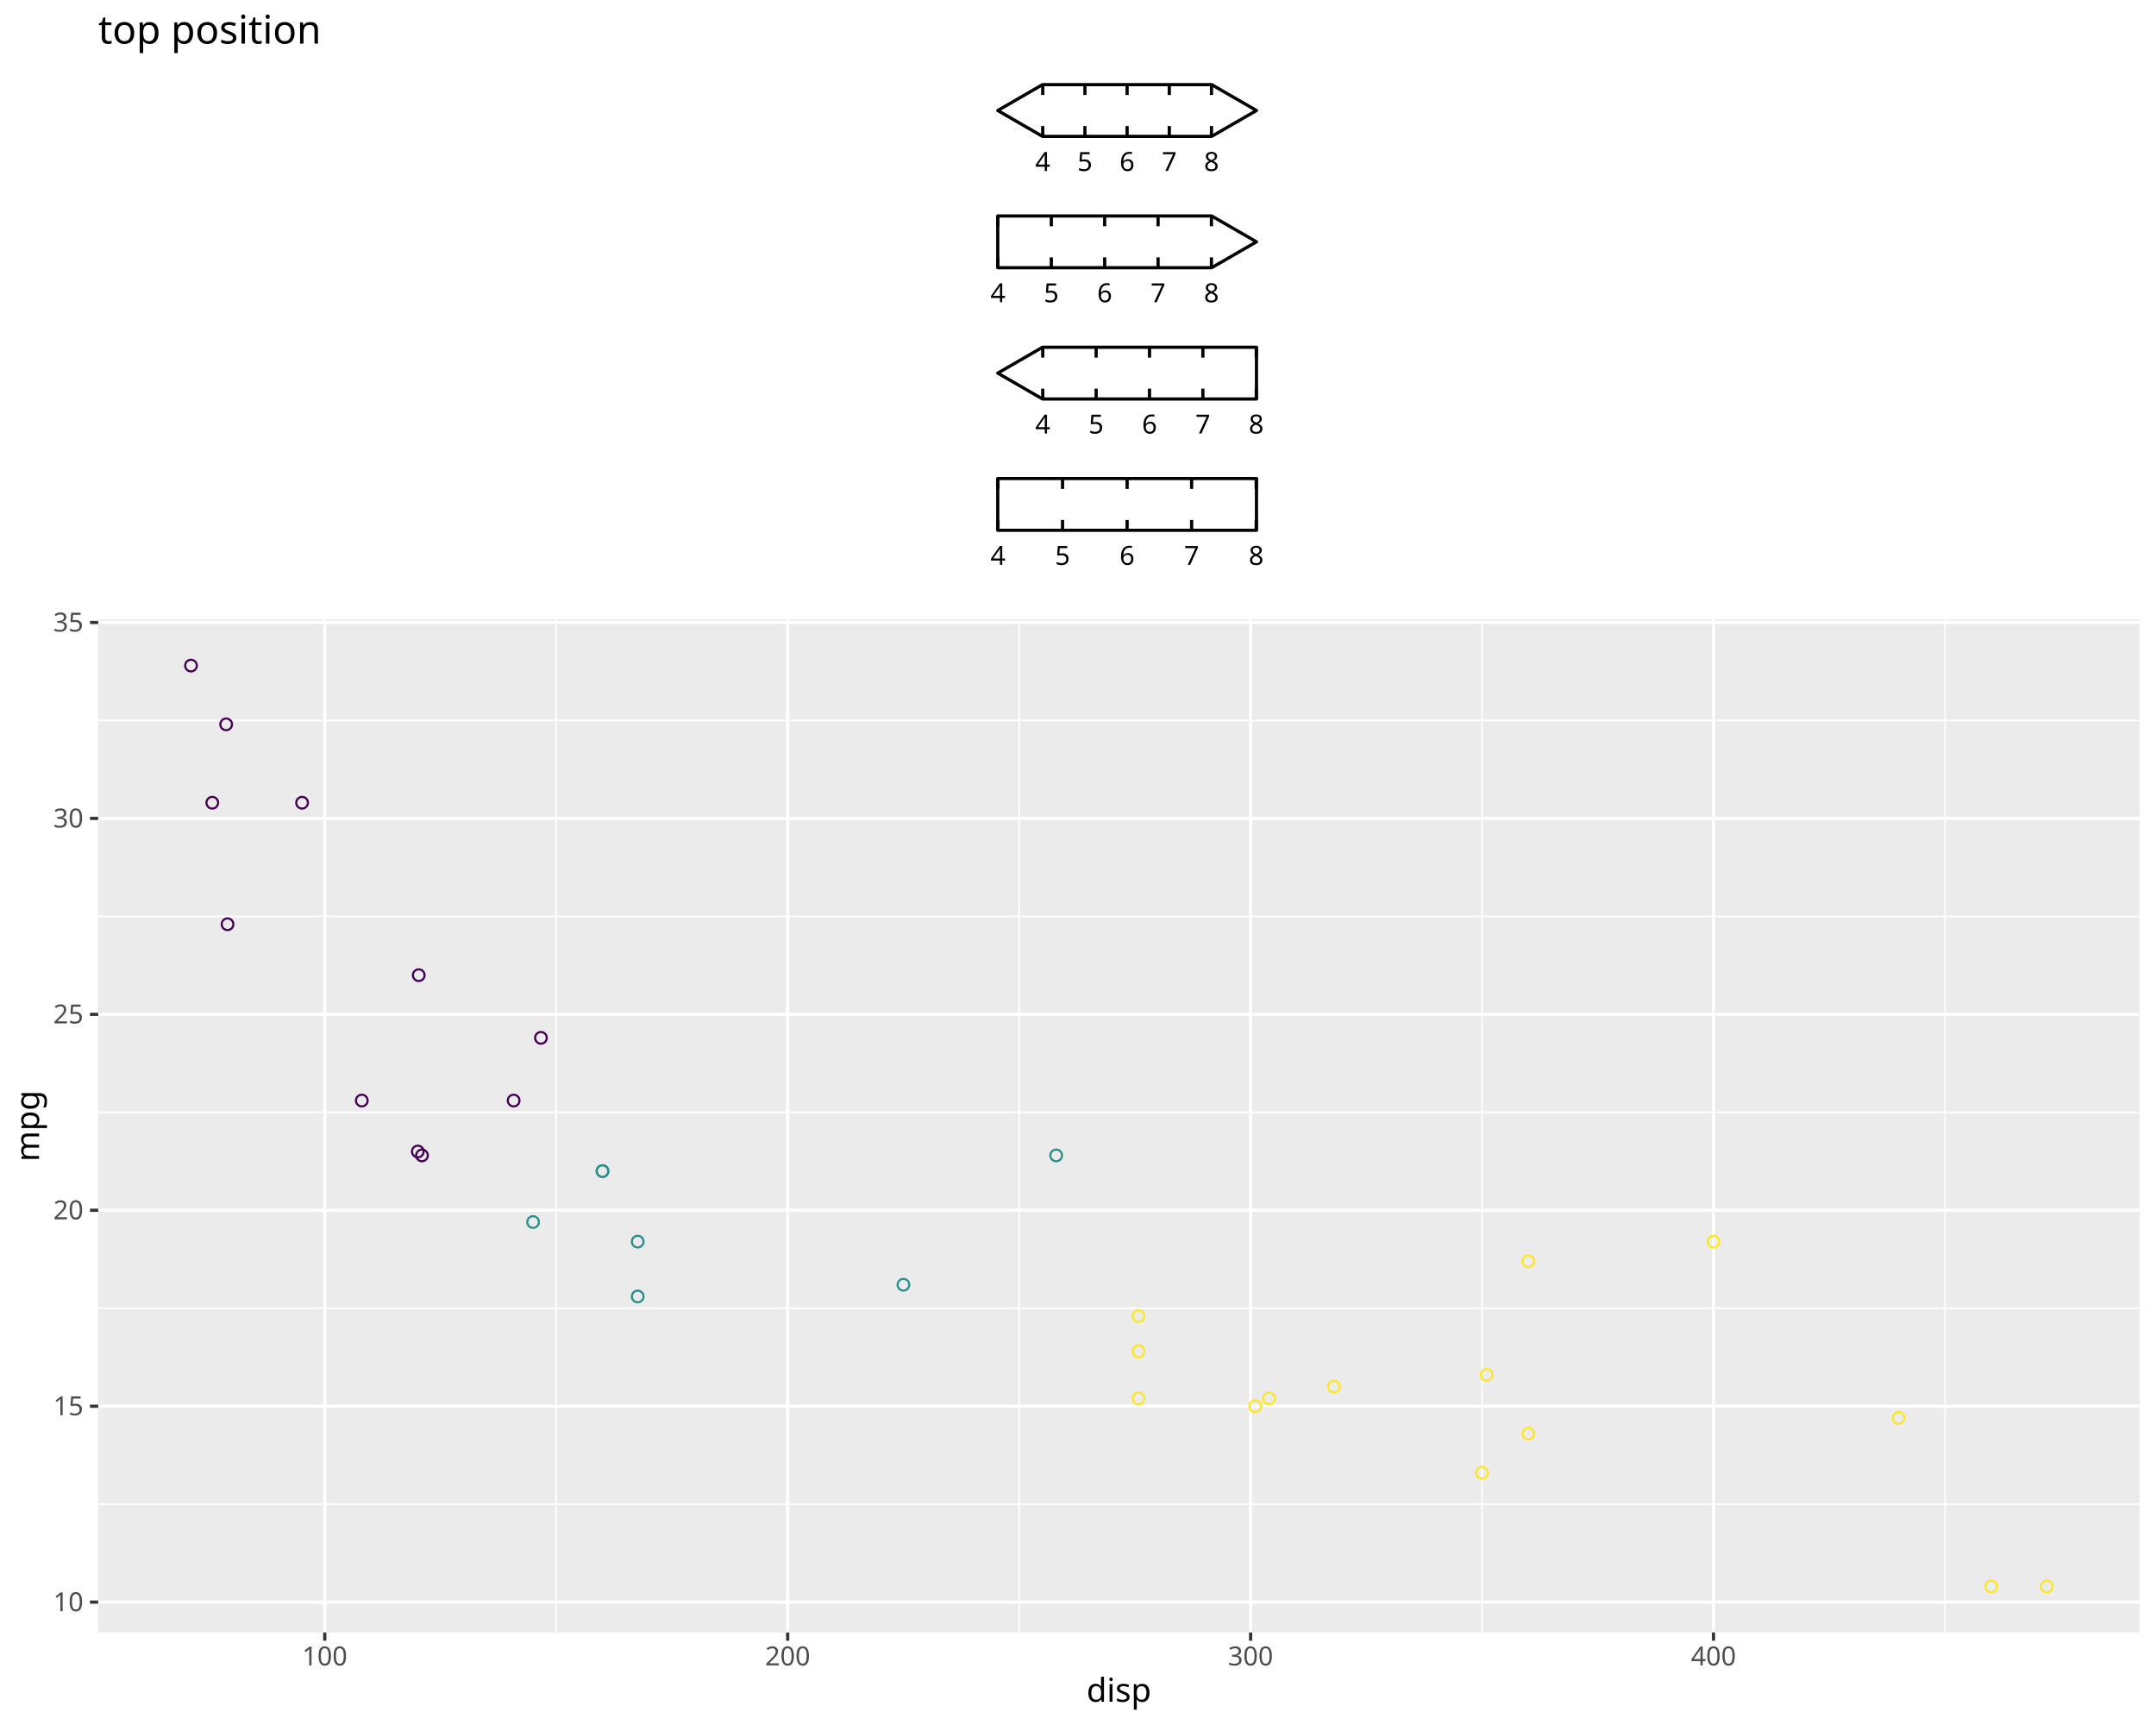
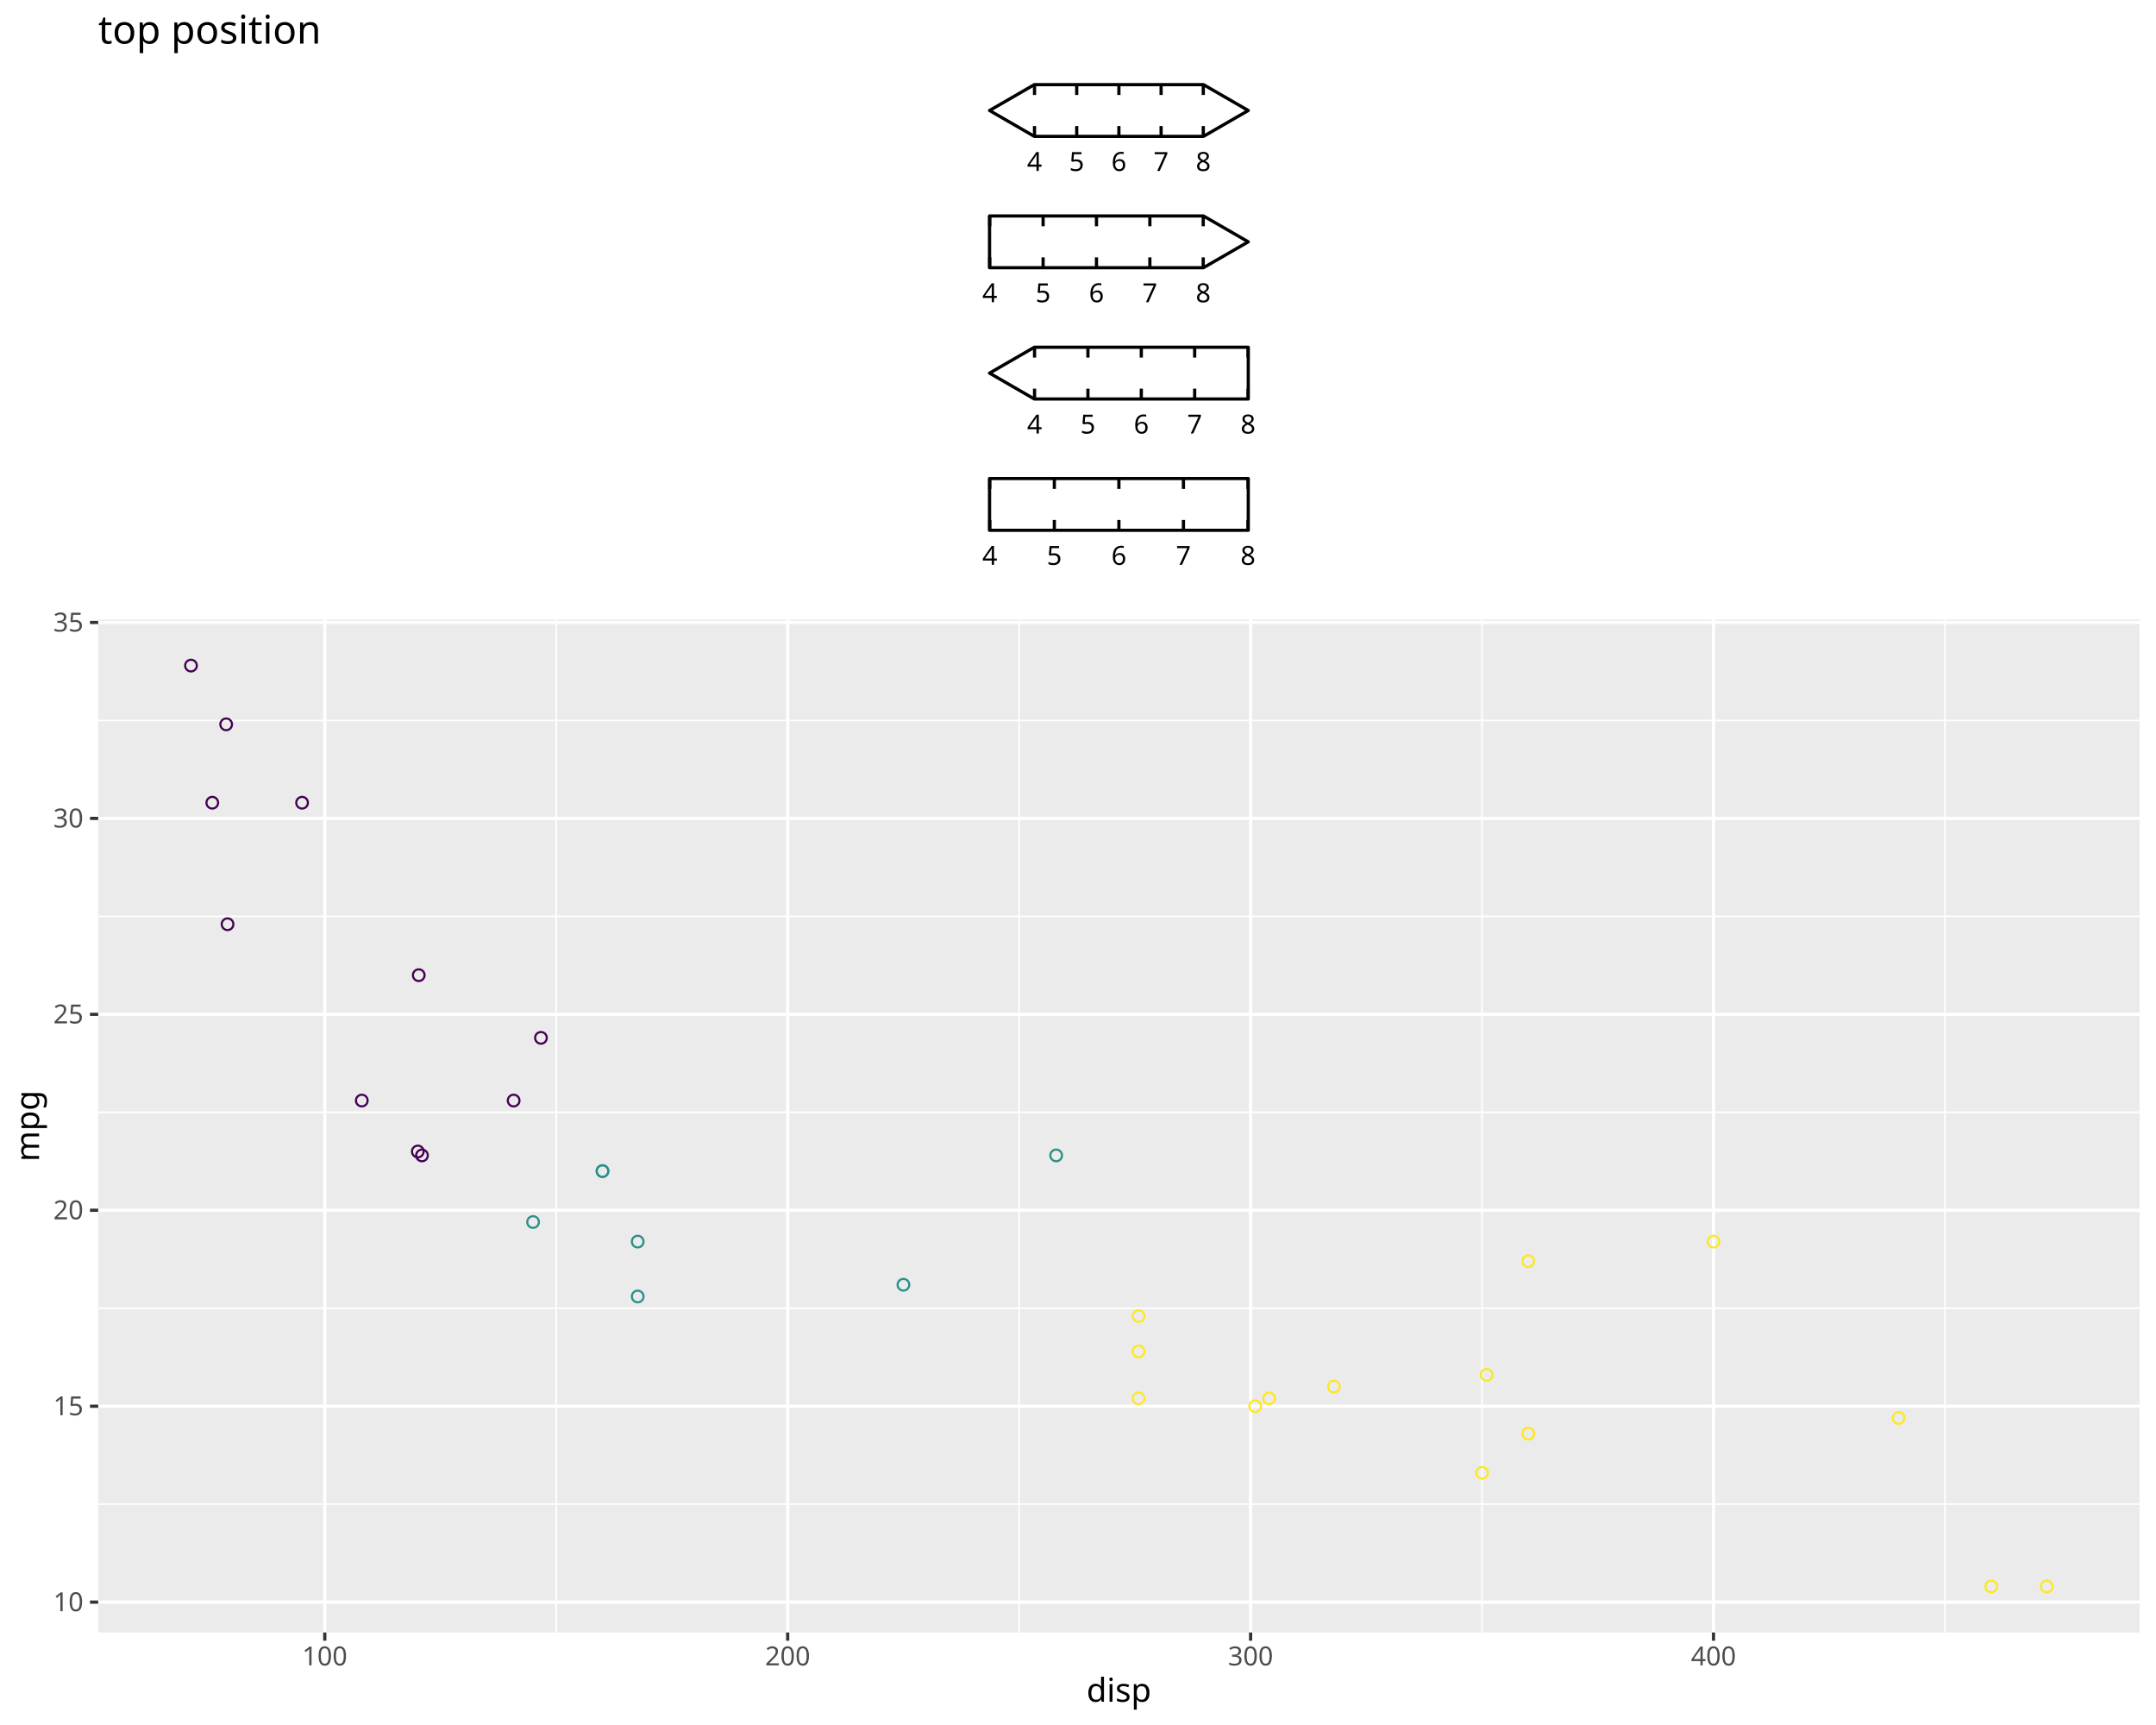
<svg xmlns="http://www.w3.org/2000/svg" class="svglite" data-engine-version="2.0" width="720.00pt" height="576.00pt" viewBox="0 0 720.00 576.00">
  <defs>
    <style type="text/css">
    .svglite line, .svglite polyline, .svglite polygon, .svglite path, .svglite rect, .svglite circle {
      fill: none;
      stroke: #000000;
      stroke-linecap: round;
      stroke-linejoin: round;
      stroke-miterlimit: 10.00;
    }
  </style>
  </defs>
  <rect width="100%" height="100%" style="stroke: none; fill: #FFFFFF;" />
  <defs>
    <clipPath id="cpMC4wMHw3MjAuMDB8MC4wMHw1NzYuMDA=">
      <rect x="0.00" y="0.00" width="720.00" height="576.00" />
    </clipPath>
  </defs>
  <g clip-path="url(#cpMC4wMHw3MjAuMDB8MC4wMHw1NzYuMDA=)">
    <rect x="0.00" y="0.00" width="720.00" height="576.00" style="stroke-width: 1.07; stroke: #FFFFFF; fill: #FFFFFF;" />
  </g>
  <defs>
    <clipPath id="cpMzIuNzl8NzE0LjUyfDIwNi44N3w1NDUuMTE=">
      <rect x="32.79" y="206.87" width="681.73" height="338.24" />
    </clipPath>
  </defs>
  <g clip-path="url(#cpMzIuNzl8NzE0LjUyfDIwNi44N3w1NDUuMTE=)">
    <rect x="32.79" y="206.87" width="681.73" height="338.24" style="stroke-width: 1.07; stroke: none; fill: #EBEBEB;" />
    <polyline points="32.79,502.26 714.52,502.26 " style="stroke-width: 0.53; stroke: #FFFFFF; stroke-linecap: butt;" />
    <polyline points="32.79,436.84 714.52,436.84 " style="stroke-width: 0.53; stroke: #FFFFFF; stroke-linecap: butt;" />
    <polyline points="32.79,371.41 714.52,371.41 " style="stroke-width: 0.53; stroke: #FFFFFF; stroke-linecap: butt;" />
    <polyline points="32.79,305.99 714.52,305.99 " style="stroke-width: 0.53; stroke: #FFFFFF; stroke-linecap: butt;" />
    <polyline points="32.79,240.57 714.52,240.57 " style="stroke-width: 0.53; stroke: #FFFFFF; stroke-linecap: butt;" />
    <polyline points="185.75,545.11 185.75,206.87 " style="stroke-width: 0.53; stroke: #FFFFFF; stroke-linecap: butt;" />
    <polyline points="340.34,545.11 340.34,206.87 " style="stroke-width: 0.53; stroke: #FFFFFF; stroke-linecap: butt;" />
    <polyline points="494.93,545.11 494.93,206.87 " style="stroke-width: 0.53; stroke: #FFFFFF; stroke-linecap: butt;" />
    <polyline points="649.52,545.11 649.52,206.87 " style="stroke-width: 0.53; stroke: #FFFFFF; stroke-linecap: butt;" />
    <polyline points="32.79,534.97 714.52,534.97 " style="stroke-width: 1.07; stroke: #FFFFFF; stroke-linecap: butt;" />
    <polyline points="32.79,469.55 714.52,469.55 " style="stroke-width: 1.07; stroke: #FFFFFF; stroke-linecap: butt;" />
    <polyline points="32.79,404.12 714.52,404.12 " style="stroke-width: 1.07; stroke: #FFFFFF; stroke-linecap: butt;" />
    <polyline points="32.79,338.70 714.52,338.70 " style="stroke-width: 1.07; stroke: #FFFFFF; stroke-linecap: butt;" />
    <polyline points="32.79,273.28 714.52,273.28 " style="stroke-width: 1.07; stroke: #FFFFFF; stroke-linecap: butt;" />
    <polyline points="32.79,207.85 714.52,207.85 " style="stroke-width: 1.07; stroke: #FFFFFF; stroke-linecap: butt;" />
    <polyline points="108.46,545.11 108.46,206.87 " style="stroke-width: 1.07; stroke: #FFFFFF; stroke-linecap: butt;" />
    <polyline points="263.05,545.11 263.05,206.87 " style="stroke-width: 1.07; stroke: #FFFFFF; stroke-linecap: butt;" />
    <polyline points="417.64,545.11 417.64,206.87 " style="stroke-width: 1.07; stroke: #FFFFFF; stroke-linecap: butt;" />
    <polyline points="572.23,545.11 572.23,206.87 " style="stroke-width: 1.07; stroke: #FFFFFF; stroke-linecap: butt;" />
    <circle cx="201.21" cy="391.04" r="1.95" style="stroke-width: 0.71; stroke: #2B9089;" />
    <circle cx="201.21" cy="391.04" r="1.95" style="stroke-width: 0.71; stroke: #2B9089;" />
    <circle cx="120.82" cy="367.49" r="1.95" style="stroke-width: 0.71; stroke: #440154;" />
    <circle cx="352.71" cy="385.81" r="1.95" style="stroke-width: 0.71; stroke: #2B9089;" />
    <circle cx="510.39" cy="421.13" r="1.95" style="stroke-width: 0.71; stroke: #FDE725;" />
    <circle cx="301.70" cy="428.99" r="1.95" style="stroke-width: 0.71; stroke: #2B9089;" />
    <circle cx="510.39" cy="478.71" r="1.95" style="stroke-width: 0.71; stroke: #FDE725;" />
    <circle cx="180.65" cy="346.55" r="1.95" style="stroke-width: 0.71; stroke: #440154;" />
    <circle cx="171.53" cy="367.49" r="1.95" style="stroke-width: 0.71; stroke: #440154;" />
    <circle cx="212.96" cy="414.59" r="1.95" style="stroke-width: 0.71; stroke: #2B9089;" />
    <circle cx="212.96" cy="432.91" r="1.95" style="stroke-width: 0.71; stroke: #2B9089;" />
    <circle cx="380.23" cy="451.23" r="1.95" style="stroke-width: 0.71; stroke: #FDE725;" />
    <circle cx="380.23" cy="439.45" r="1.95" style="stroke-width: 0.71; stroke: #FDE725;" />
    <circle cx="380.23" cy="466.93" r="1.95" style="stroke-width: 0.71; stroke: #FDE725;" />
    <circle cx="683.53" cy="529.74" r="1.95" style="stroke-width: 0.71; stroke: #FDE725;" />
    <circle cx="664.98" cy="529.74" r="1.95" style="stroke-width: 0.71; stroke: #FDE725;" />
    <circle cx="634.06" cy="473.47" r="1.95" style="stroke-width: 0.71; stroke: #FDE725;" />
    <circle cx="75.53" cy="241.87" r="1.95" style="stroke-width: 0.71; stroke: #440154;" />
    <circle cx="70.89" cy="268.04" r="1.95" style="stroke-width: 0.71; stroke: #440154;" />
    <circle cx="63.78" cy="222.25" r="1.95" style="stroke-width: 0.71; stroke: #440154;" />
    <circle cx="139.53" cy="384.50" r="1.95" style="stroke-width: 0.71; stroke: #440154;" />
    <circle cx="445.46" cy="463.01" r="1.95" style="stroke-width: 0.71; stroke: #FDE725;" />
    <circle cx="423.82" cy="466.93" r="1.95" style="stroke-width: 0.71; stroke: #FDE725;" />
    <circle cx="494.93" cy="491.79" r="1.95" style="stroke-width: 0.71; stroke: #FDE725;" />
    <circle cx="572.23" cy="414.59" r="1.95" style="stroke-width: 0.71; stroke: #FDE725;" />
    <circle cx="75.99" cy="308.61" r="1.95" style="stroke-width: 0.71; stroke: #440154;" />
    <circle cx="139.84" cy="325.62" r="1.95" style="stroke-width: 0.71; stroke: #440154;" />
    <circle cx="100.88" cy="268.04" r="1.95" style="stroke-width: 0.71; stroke: #440154;" />
    <circle cx="496.48" cy="459.08" r="1.95" style="stroke-width: 0.71; stroke: #FDE725;" />
    <circle cx="178.02" cy="408.05" r="1.95" style="stroke-width: 0.71; stroke: #2B9089;" />
    <circle cx="419.18" cy="469.55" r="1.95" style="stroke-width: 0.71; stroke: #FDE725;" />
    <circle cx="140.92" cy="385.81" r="1.95" style="stroke-width: 0.71; stroke: #440154;" />
  </g>
  <g clip-path="url(#cpMC4wMHw3MjAuMDB8MC4wMHw1NzYuMDA=)">
    <text x="27.86" y="538.00" text-anchor="end" style="font-size: 8.80px; fill: #4D4D4D; font-family: sans;" textLength="9.79px" lengthAdjust="spacingAndGlyphs">10</text>
    <text x="27.86" y="472.58" text-anchor="end" style="font-size: 8.80px; fill: #4D4D4D; font-family: sans;" textLength="9.79px" lengthAdjust="spacingAndGlyphs">15</text>
    <text x="27.86" y="407.15" text-anchor="end" style="font-size: 8.80px; fill: #4D4D4D; font-family: sans;" textLength="9.79px" lengthAdjust="spacingAndGlyphs">20</text>
    <text x="27.86" y="341.73" text-anchor="end" style="font-size: 8.80px; fill: #4D4D4D; font-family: sans;" textLength="9.79px" lengthAdjust="spacingAndGlyphs">25</text>
    <text x="27.86" y="276.31" text-anchor="end" style="font-size: 8.80px; fill: #4D4D4D; font-family: sans;" textLength="9.79px" lengthAdjust="spacingAndGlyphs">30</text>
    <text x="27.86" y="210.88" text-anchor="end" style="font-size: 8.80px; fill: #4D4D4D; font-family: sans;" textLength="9.79px" lengthAdjust="spacingAndGlyphs">35</text>
    <polyline points="30.05,534.97 32.79,534.97 " style="stroke-width: 1.07; stroke: #333333; stroke-linecap: butt;" />
    <polyline points="30.05,469.55 32.79,469.55 " style="stroke-width: 1.07; stroke: #333333; stroke-linecap: butt;" />
    <polyline points="30.05,404.12 32.79,404.12 " style="stroke-width: 1.07; stroke: #333333; stroke-linecap: butt;" />
    <polyline points="30.05,338.70 32.79,338.70 " style="stroke-width: 1.07; stroke: #333333; stroke-linecap: butt;" />
    <polyline points="30.05,273.28 32.79,273.28 " style="stroke-width: 1.07; stroke: #333333; stroke-linecap: butt;" />
    <polyline points="30.05,207.85 32.79,207.85 " style="stroke-width: 1.07; stroke: #333333; stroke-linecap: butt;" />
    <polyline points="108.46,547.85 108.46,545.11 " style="stroke-width: 1.07; stroke: #333333; stroke-linecap: butt;" />
    <polyline points="263.05,547.85 263.05,545.11 " style="stroke-width: 1.07; stroke: #333333; stroke-linecap: butt;" />
    <polyline points="417.64,547.85 417.64,545.11 " style="stroke-width: 1.07; stroke: #333333; stroke-linecap: butt;" />
    <polyline points="572.23,547.85 572.23,545.11 " style="stroke-width: 1.07; stroke: #333333; stroke-linecap: butt;" />
    <text x="108.46" y="556.10" text-anchor="middle" style="font-size: 8.80px; fill: #4D4D4D; font-family: sans;" textLength="14.68px" lengthAdjust="spacingAndGlyphs">100</text>
    <text x="263.05" y="556.10" text-anchor="middle" style="font-size: 8.80px; fill: #4D4D4D; font-family: sans;" textLength="14.68px" lengthAdjust="spacingAndGlyphs">200</text>
    <text x="417.64" y="556.10" text-anchor="middle" style="font-size: 8.80px; fill: #4D4D4D; font-family: sans;" textLength="14.68px" lengthAdjust="spacingAndGlyphs">300</text>
    <text x="572.23" y="556.10" text-anchor="middle" style="font-size: 8.80px; fill: #4D4D4D; font-family: sans;" textLength="14.68px" lengthAdjust="spacingAndGlyphs">400</text>
    <text x="373.66" y="568.24" text-anchor="middle" style="font-size: 11.00px; font-family: sans;" textLength="20.18px" lengthAdjust="spacingAndGlyphs">disp</text>
    <text transform="translate(13.05,375.99) rotate(-90)" text-anchor="middle" style="font-size: 11.00px; font-family: sans;" textLength="21.40px" lengthAdjust="spacingAndGlyphs">mpg</text>
-     <rect x="322.24" y="154.31" width="102.84" height="41.60" style="stroke-width: 1.07; stroke: none; fill: #FFFFFF;" />
-     <polygon points="333.20,177.07 333.20,159.79 419.60,159.79 419.60,177.07 " style="stroke-width: 1.07; fill: none;" />
-     <polyline points="333.28,163.25 333.28,159.79 " style="stroke-width: 1.07; stroke-linecap: butt;" />
-     <polyline points="354.84,163.25 354.84,159.79 " style="stroke-width: 1.07; stroke-linecap: butt;" />
-     <polyline points="376.40,163.25 376.40,159.79 " style="stroke-width: 1.07; stroke-linecap: butt;" />
-     <polyline points="397.95,163.25 397.95,159.79 " style="stroke-width: 1.07; stroke-linecap: butt;" />
-     <polyline points="419.51,163.25 419.51,159.79 " style="stroke-width: 1.07; stroke-linecap: butt;" />
-     <polyline points="333.28,173.62 333.28,177.07 " style="stroke-width: 1.07; stroke-linecap: butt;" />
-     <polyline points="354.84,173.62 354.84,177.07 " style="stroke-width: 1.07; stroke-linecap: butt;" />
-     <polyline points="376.40,173.62 376.40,177.07 " style="stroke-width: 1.07; stroke-linecap: butt;" />
-     <polyline points="397.95,173.62 397.95,177.07 " style="stroke-width: 1.07; stroke-linecap: butt;" />
-     <polyline points="419.51,173.62 419.51,177.07 " style="stroke-width: 1.07; stroke-linecap: butt;" />
-     <text x="333.28" y="188.61" text-anchor="middle" style="font-size: 8.80px; font-family: sans;" textLength="4.89px" lengthAdjust="spacingAndGlyphs">4</text>
-     <text x="354.84" y="188.61" text-anchor="middle" style="font-size: 8.80px; font-family: sans;" textLength="4.89px" lengthAdjust="spacingAndGlyphs">5</text>
-     <text x="376.40" y="188.61" text-anchor="middle" style="font-size: 8.80px; font-family: sans;" textLength="4.89px" lengthAdjust="spacingAndGlyphs">6</text>
-     <text x="397.95" y="188.61" text-anchor="middle" style="font-size: 8.80px; font-family: sans;" textLength="4.89px" lengthAdjust="spacingAndGlyphs">7</text>
-     <text x="419.51" y="188.61" text-anchor="middle" style="font-size: 8.80px; font-family: sans;" textLength="4.89px" lengthAdjust="spacingAndGlyphs">8</text>
-     <rect x="322.24" y="110.47" width="102.84" height="41.60" style="stroke-width: 1.07; stroke: none; fill: #FFFFFF;" />
-     <polygon points="348.16,133.23 333.20,124.59 348.16,115.95 419.60,115.95 419.60,133.23 " style="stroke-width: 1.07; fill: none;" />
-     <polyline points="348.23,119.40 348.23,115.95 " style="stroke-width: 1.07; stroke-linecap: butt;" />
-     <polyline points="366.06,119.40 366.06,115.95 " style="stroke-width: 1.07; stroke-linecap: butt;" />
-     <polyline points="383.88,119.40 383.88,115.95 " style="stroke-width: 1.07; stroke-linecap: butt;" />
-     <polyline points="401.70,119.40 401.70,115.95 " style="stroke-width: 1.07; stroke-linecap: butt;" />
-     <polyline points="419.53,119.40 419.53,115.95 " style="stroke-width: 1.07; stroke-linecap: butt;" />
-     <polyline points="348.23,129.77 348.23,133.23 " style="stroke-width: 1.07; stroke-linecap: butt;" />
-     <polyline points="366.06,129.77 366.06,133.23 " style="stroke-width: 1.07; stroke-linecap: butt;" />
-     <polyline points="383.88,129.77 383.88,133.23 " style="stroke-width: 1.07; stroke-linecap: butt;" />
-     <polyline points="401.70,129.77 401.70,133.23 " style="stroke-width: 1.07; stroke-linecap: butt;" />
-     <polyline points="419.53,129.77 419.53,133.23 " style="stroke-width: 1.07; stroke-linecap: butt;" />
-     <text x="348.23" y="144.76" text-anchor="middle" style="font-size: 8.80px; font-family: sans;" textLength="4.89px" lengthAdjust="spacingAndGlyphs">4</text>
-     <text x="366.06" y="144.76" text-anchor="middle" style="font-size: 8.80px; font-family: sans;" textLength="4.89px" lengthAdjust="spacingAndGlyphs">5</text>
-     <text x="383.88" y="144.76" text-anchor="middle" style="font-size: 8.80px; font-family: sans;" textLength="4.89px" lengthAdjust="spacingAndGlyphs">6</text>
-     <text x="401.70" y="144.76" text-anchor="middle" style="font-size: 8.80px; font-family: sans;" textLength="4.89px" lengthAdjust="spacingAndGlyphs">7</text>
-     <text x="419.53" y="144.76" text-anchor="middle" style="font-size: 8.80px; font-family: sans;" textLength="4.89px" lengthAdjust="spacingAndGlyphs">8</text>
-     <rect x="322.24" y="66.63" width="102.84" height="41.60" style="stroke-width: 1.07; stroke: none; fill: #FFFFFF;" />
-     <polygon points="333.20,89.39 333.20,72.11 404.63,72.11 419.60,80.75 404.63,89.39 " style="stroke-width: 1.07; fill: none;" />
-     <polyline points="333.27,75.56 333.27,72.11 " style="stroke-width: 1.07; stroke-linecap: butt;" />
-     <polyline points="351.09,75.56 351.09,72.11 " style="stroke-width: 1.07; stroke-linecap: butt;" />
-     <polyline points="368.91,75.56 368.91,72.11 " style="stroke-width: 1.07; stroke-linecap: butt;" />
-     <polyline points="386.74,75.56 386.74,72.11 " style="stroke-width: 1.07; stroke-linecap: butt;" />
-     <polyline points="404.56,75.56 404.56,72.11 " style="stroke-width: 1.07; stroke-linecap: butt;" />
-     <polyline points="333.27,85.93 333.27,89.39 " style="stroke-width: 1.07; stroke-linecap: butt;" />
-     <polyline points="351.09,85.93 351.09,89.39 " style="stroke-width: 1.07; stroke-linecap: butt;" />
-     <polyline points="368.91,85.93 368.91,89.39 " style="stroke-width: 1.07; stroke-linecap: butt;" />
-     <polyline points="386.74,85.93 386.74,89.39 " style="stroke-width: 1.07; stroke-linecap: butt;" />
-     <polyline points="404.56,85.93 404.56,89.39 " style="stroke-width: 1.07; stroke-linecap: butt;" />
-     <text x="333.27" y="100.92" text-anchor="middle" style="font-size: 8.80px; font-family: sans;" textLength="4.89px" lengthAdjust="spacingAndGlyphs">4</text>
-     <text x="351.09" y="100.92" text-anchor="middle" style="font-size: 8.80px; font-family: sans;" textLength="4.89px" lengthAdjust="spacingAndGlyphs">5</text>
-     <text x="368.91" y="100.92" text-anchor="middle" style="font-size: 8.80px; font-family: sans;" textLength="4.89px" lengthAdjust="spacingAndGlyphs">6</text>
-     <text x="386.74" y="100.92" text-anchor="middle" style="font-size: 8.80px; font-family: sans;" textLength="4.89px" lengthAdjust="spacingAndGlyphs">7</text>
-     <text x="404.56" y="100.92" text-anchor="middle" style="font-size: 8.80px; font-family: sans;" textLength="4.89px" lengthAdjust="spacingAndGlyphs">8</text>
-     <rect x="322.24" y="22.78" width="102.84" height="41.60" style="stroke-width: 1.07; stroke: none; fill: #FFFFFF;" />
-     <polygon points="348.16,45.54 333.20,36.90 348.16,28.26 404.63,28.26 419.60,36.90 404.63,45.54 " style="stroke-width: 1.07; fill: none;" />
-     <polyline points="348.22,31.72 348.22,28.26 " style="stroke-width: 1.07; stroke-linecap: butt;" />
-     <polyline points="362.31,31.72 362.31,28.26 " style="stroke-width: 1.07; stroke-linecap: butt;" />
-     <polyline points="376.40,31.72 376.40,28.26 " style="stroke-width: 1.07; stroke-linecap: butt;" />
-     <polyline points="390.49,31.72 390.49,28.26 " style="stroke-width: 1.07; stroke-linecap: butt;" />
-     <polyline points="404.58,31.72 404.58,28.26 " style="stroke-width: 1.07; stroke-linecap: butt;" />
-     <polyline points="348.22,42.09 348.22,45.54 " style="stroke-width: 1.07; stroke-linecap: butt;" />
-     <polyline points="362.31,42.09 362.31,45.54 " style="stroke-width: 1.07; stroke-linecap: butt;" />
-     <polyline points="376.40,42.09 376.40,45.54 " style="stroke-width: 1.07; stroke-linecap: butt;" />
-     <polyline points="390.49,42.09 390.49,45.54 " style="stroke-width: 1.07; stroke-linecap: butt;" />
-     <polyline points="404.58,42.09 404.58,45.54 " style="stroke-width: 1.07; stroke-linecap: butt;" />
-     <text x="348.22" y="57.08" text-anchor="middle" style="font-size: 8.80px; font-family: sans;" textLength="4.89px" lengthAdjust="spacingAndGlyphs">4</text>
-     <text x="362.31" y="57.08" text-anchor="middle" style="font-size: 8.80px; font-family: sans;" textLength="4.89px" lengthAdjust="spacingAndGlyphs">5</text>
-     <text x="376.40" y="57.08" text-anchor="middle" style="font-size: 8.80px; font-family: sans;" textLength="4.89px" lengthAdjust="spacingAndGlyphs">6</text>
-     <text x="390.49" y="57.08" text-anchor="middle" style="font-size: 8.80px; font-family: sans;" textLength="4.89px" lengthAdjust="spacingAndGlyphs">7</text>
-     <text x="404.58" y="57.08" text-anchor="middle" style="font-size: 8.80px; font-family: sans;" textLength="4.89px" lengthAdjust="spacingAndGlyphs">8</text>
+     <rect x="324.98" y="154.31" width="97.36" height="41.60" style="stroke-width: 1.07; stroke: none; fill: #FFFFFF;" />
+     <polygon points="330.46,177.07 330.46,159.79 416.86,159.79 416.86,177.07 " style="stroke-width: 1.07; fill: none;" />
+     <polyline points="330.54,163.25 330.54,159.79 " style="stroke-width: 1.07; stroke-linecap: butt;" />
+     <polyline points="352.10,163.25 352.10,159.79 " style="stroke-width: 1.07; stroke-linecap: butt;" />
+     <polyline points="373.66,163.25 373.66,159.79 " style="stroke-width: 1.07; stroke-linecap: butt;" />
+     <polyline points="395.21,163.25 395.21,159.79 " style="stroke-width: 1.07; stroke-linecap: butt;" />
+     <polyline points="416.77,163.25 416.77,159.79 " style="stroke-width: 1.07; stroke-linecap: butt;" />
+     <polyline points="330.54,173.62 330.54,177.07 " style="stroke-width: 1.07; stroke-linecap: butt;" />
+     <polyline points="352.10,173.62 352.10,177.07 " style="stroke-width: 1.07; stroke-linecap: butt;" />
+     <polyline points="373.66,173.62 373.66,177.07 " style="stroke-width: 1.07; stroke-linecap: butt;" />
+     <polyline points="395.21,173.62 395.21,177.07 " style="stroke-width: 1.07; stroke-linecap: butt;" />
+     <polyline points="416.77,173.62 416.77,177.07 " style="stroke-width: 1.07; stroke-linecap: butt;" />
+     <text x="330.54" y="188.61" text-anchor="middle" style="font-size: 8.80px; font-family: sans;" textLength="4.89px" lengthAdjust="spacingAndGlyphs">4</text>
+     <text x="352.10" y="188.61" text-anchor="middle" style="font-size: 8.80px; font-family: sans;" textLength="4.89px" lengthAdjust="spacingAndGlyphs">5</text>
+     <text x="373.66" y="188.61" text-anchor="middle" style="font-size: 8.80px; font-family: sans;" textLength="4.89px" lengthAdjust="spacingAndGlyphs">6</text>
+     <text x="395.21" y="188.61" text-anchor="middle" style="font-size: 8.80px; font-family: sans;" textLength="4.89px" lengthAdjust="spacingAndGlyphs">7</text>
+     <text x="416.77" y="188.61" text-anchor="middle" style="font-size: 8.80px; font-family: sans;" textLength="4.89px" lengthAdjust="spacingAndGlyphs">8</text>
+     <rect x="324.98" y="110.47" width="97.36" height="41.60" style="stroke-width: 1.07; stroke: none; fill: #FFFFFF;" />
+     <polygon points="345.42,133.23 330.46,124.59 345.42,115.95 416.86,115.95 416.86,133.23 " style="stroke-width: 1.07; fill: none;" />
+     <polyline points="345.49,119.40 345.49,115.95 " style="stroke-width: 1.07; stroke-linecap: butt;" />
+     <polyline points="363.32,119.40 363.32,115.95 " style="stroke-width: 1.07; stroke-linecap: butt;" />
+     <polyline points="381.14,119.40 381.14,115.95 " style="stroke-width: 1.07; stroke-linecap: butt;" />
+     <polyline points="398.96,119.40 398.96,115.95 " style="stroke-width: 1.07; stroke-linecap: butt;" />
+     <polyline points="416.79,119.40 416.79,115.95 " style="stroke-width: 1.07; stroke-linecap: butt;" />
+     <polyline points="345.49,129.77 345.49,133.23 " style="stroke-width: 1.07; stroke-linecap: butt;" />
+     <polyline points="363.32,129.77 363.32,133.23 " style="stroke-width: 1.07; stroke-linecap: butt;" />
+     <polyline points="381.14,129.77 381.14,133.23 " style="stroke-width: 1.07; stroke-linecap: butt;" />
+     <polyline points="398.96,129.77 398.96,133.23 " style="stroke-width: 1.07; stroke-linecap: butt;" />
+     <polyline points="416.79,129.77 416.79,133.23 " style="stroke-width: 1.07; stroke-linecap: butt;" />
+     <text x="345.49" y="144.76" text-anchor="middle" style="font-size: 8.80px; font-family: sans;" textLength="4.89px" lengthAdjust="spacingAndGlyphs">4</text>
+     <text x="363.32" y="144.76" text-anchor="middle" style="font-size: 8.80px; font-family: sans;" textLength="4.89px" lengthAdjust="spacingAndGlyphs">5</text>
+     <text x="381.14" y="144.76" text-anchor="middle" style="font-size: 8.80px; font-family: sans;" textLength="4.89px" lengthAdjust="spacingAndGlyphs">6</text>
+     <text x="398.96" y="144.76" text-anchor="middle" style="font-size: 8.80px; font-family: sans;" textLength="4.89px" lengthAdjust="spacingAndGlyphs">7</text>
+     <text x="416.79" y="144.76" text-anchor="middle" style="font-size: 8.80px; font-family: sans;" textLength="4.89px" lengthAdjust="spacingAndGlyphs">8</text>
+     <rect x="324.98" y="66.63" width="97.36" height="41.60" style="stroke-width: 1.07; stroke: none; fill: #FFFFFF;" />
+     <polygon points="330.46,89.39 330.46,72.11 401.89,72.11 416.86,80.75 401.89,89.39 " style="stroke-width: 1.07; fill: none;" />
+     <polyline points="330.53,75.56 330.53,72.11 " style="stroke-width: 1.07; stroke-linecap: butt;" />
+     <polyline points="348.35,75.56 348.35,72.11 " style="stroke-width: 1.07; stroke-linecap: butt;" />
+     <polyline points="366.17,75.56 366.17,72.11 " style="stroke-width: 1.07; stroke-linecap: butt;" />
+     <polyline points="384.00,75.56 384.00,72.11 " style="stroke-width: 1.07; stroke-linecap: butt;" />
+     <polyline points="401.82,75.56 401.82,72.11 " style="stroke-width: 1.07; stroke-linecap: butt;" />
+     <polyline points="330.53,85.93 330.53,89.39 " style="stroke-width: 1.07; stroke-linecap: butt;" />
+     <polyline points="348.35,85.93 348.35,89.39 " style="stroke-width: 1.07; stroke-linecap: butt;" />
+     <polyline points="366.17,85.93 366.17,89.39 " style="stroke-width: 1.07; stroke-linecap: butt;" />
+     <polyline points="384.00,85.93 384.00,89.39 " style="stroke-width: 1.07; stroke-linecap: butt;" />
+     <polyline points="401.82,85.93 401.82,89.39 " style="stroke-width: 1.07; stroke-linecap: butt;" />
+     <text x="330.53" y="100.92" text-anchor="middle" style="font-size: 8.80px; font-family: sans;" textLength="4.89px" lengthAdjust="spacingAndGlyphs">4</text>
+     <text x="348.35" y="100.92" text-anchor="middle" style="font-size: 8.80px; font-family: sans;" textLength="4.89px" lengthAdjust="spacingAndGlyphs">5</text>
+     <text x="366.17" y="100.92" text-anchor="middle" style="font-size: 8.80px; font-family: sans;" textLength="4.89px" lengthAdjust="spacingAndGlyphs">6</text>
+     <text x="384.00" y="100.92" text-anchor="middle" style="font-size: 8.80px; font-family: sans;" textLength="4.89px" lengthAdjust="spacingAndGlyphs">7</text>
+     <text x="401.82" y="100.92" text-anchor="middle" style="font-size: 8.80px; font-family: sans;" textLength="4.89px" lengthAdjust="spacingAndGlyphs">8</text>
+     <rect x="324.98" y="22.78" width="97.36" height="41.60" style="stroke-width: 1.07; stroke: none; fill: #FFFFFF;" />
+     <polygon points="345.42,45.54 330.46,36.90 345.42,28.26 401.89,28.26 416.86,36.90 401.89,45.54 " style="stroke-width: 1.07; fill: none;" />
+     <polyline points="345.48,31.72 345.48,28.26 " style="stroke-width: 1.07; stroke-linecap: butt;" />
+     <polyline points="359.57,31.72 359.57,28.26 " style="stroke-width: 1.07; stroke-linecap: butt;" />
+     <polyline points="373.66,31.72 373.66,28.26 " style="stroke-width: 1.07; stroke-linecap: butt;" />
+     <polyline points="387.75,31.72 387.75,28.26 " style="stroke-width: 1.07; stroke-linecap: butt;" />
+     <polyline points="401.84,31.72 401.84,28.26 " style="stroke-width: 1.07; stroke-linecap: butt;" />
+     <polyline points="345.48,42.09 345.48,45.54 " style="stroke-width: 1.07; stroke-linecap: butt;" />
+     <polyline points="359.57,42.09 359.57,45.54 " style="stroke-width: 1.07; stroke-linecap: butt;" />
+     <polyline points="373.66,42.09 373.66,45.54 " style="stroke-width: 1.07; stroke-linecap: butt;" />
+     <polyline points="387.75,42.09 387.75,45.54 " style="stroke-width: 1.07; stroke-linecap: butt;" />
+     <polyline points="401.84,42.09 401.84,45.54 " style="stroke-width: 1.07; stroke-linecap: butt;" />
+     <text x="345.48" y="57.08" text-anchor="middle" style="font-size: 8.80px; font-family: sans;" textLength="4.89px" lengthAdjust="spacingAndGlyphs">4</text>
+     <text x="359.57" y="57.08" text-anchor="middle" style="font-size: 8.80px; font-family: sans;" textLength="4.89px" lengthAdjust="spacingAndGlyphs">5</text>
+     <text x="373.66" y="57.08" text-anchor="middle" style="font-size: 8.80px; font-family: sans;" textLength="4.89px" lengthAdjust="spacingAndGlyphs">6</text>
+     <text x="387.75" y="57.08" text-anchor="middle" style="font-size: 8.80px; font-family: sans;" textLength="4.89px" lengthAdjust="spacingAndGlyphs">7</text>
+     <text x="401.84" y="57.08" text-anchor="middle" style="font-size: 8.80px; font-family: sans;" textLength="4.89px" lengthAdjust="spacingAndGlyphs">8</text>
    <text x="32.79" y="14.56" style="font-size: 13.20px; font-family: sans;" textLength="67.52px" lengthAdjust="spacingAndGlyphs">top position</text>
  </g>
</svg>
